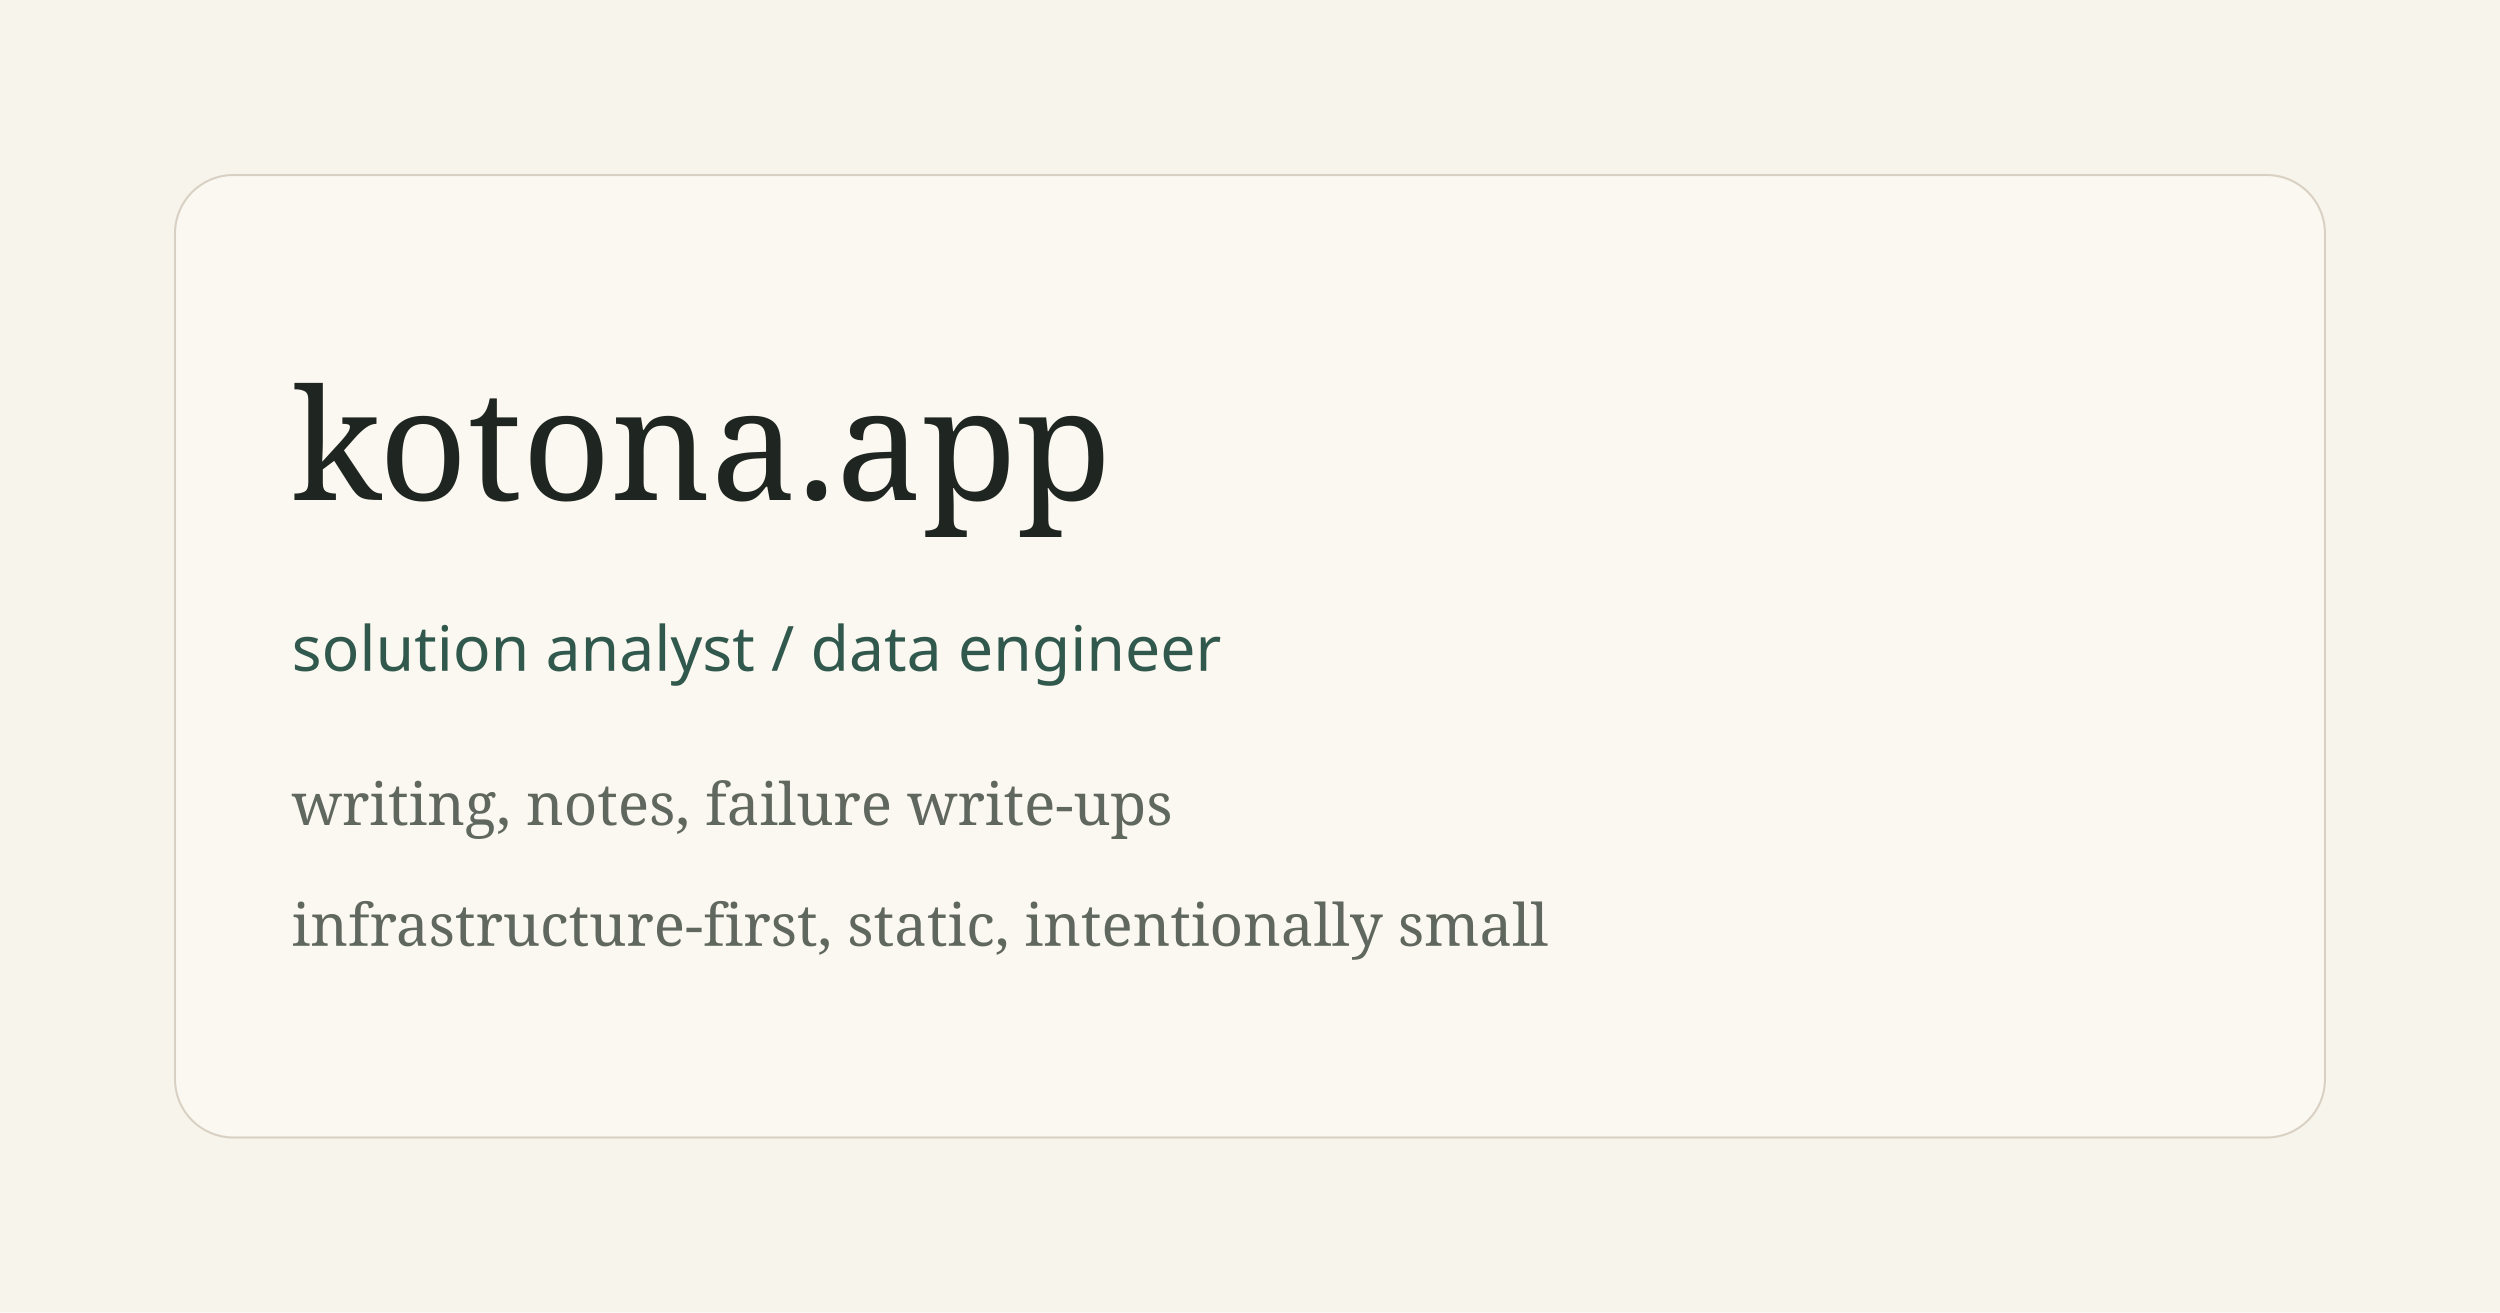
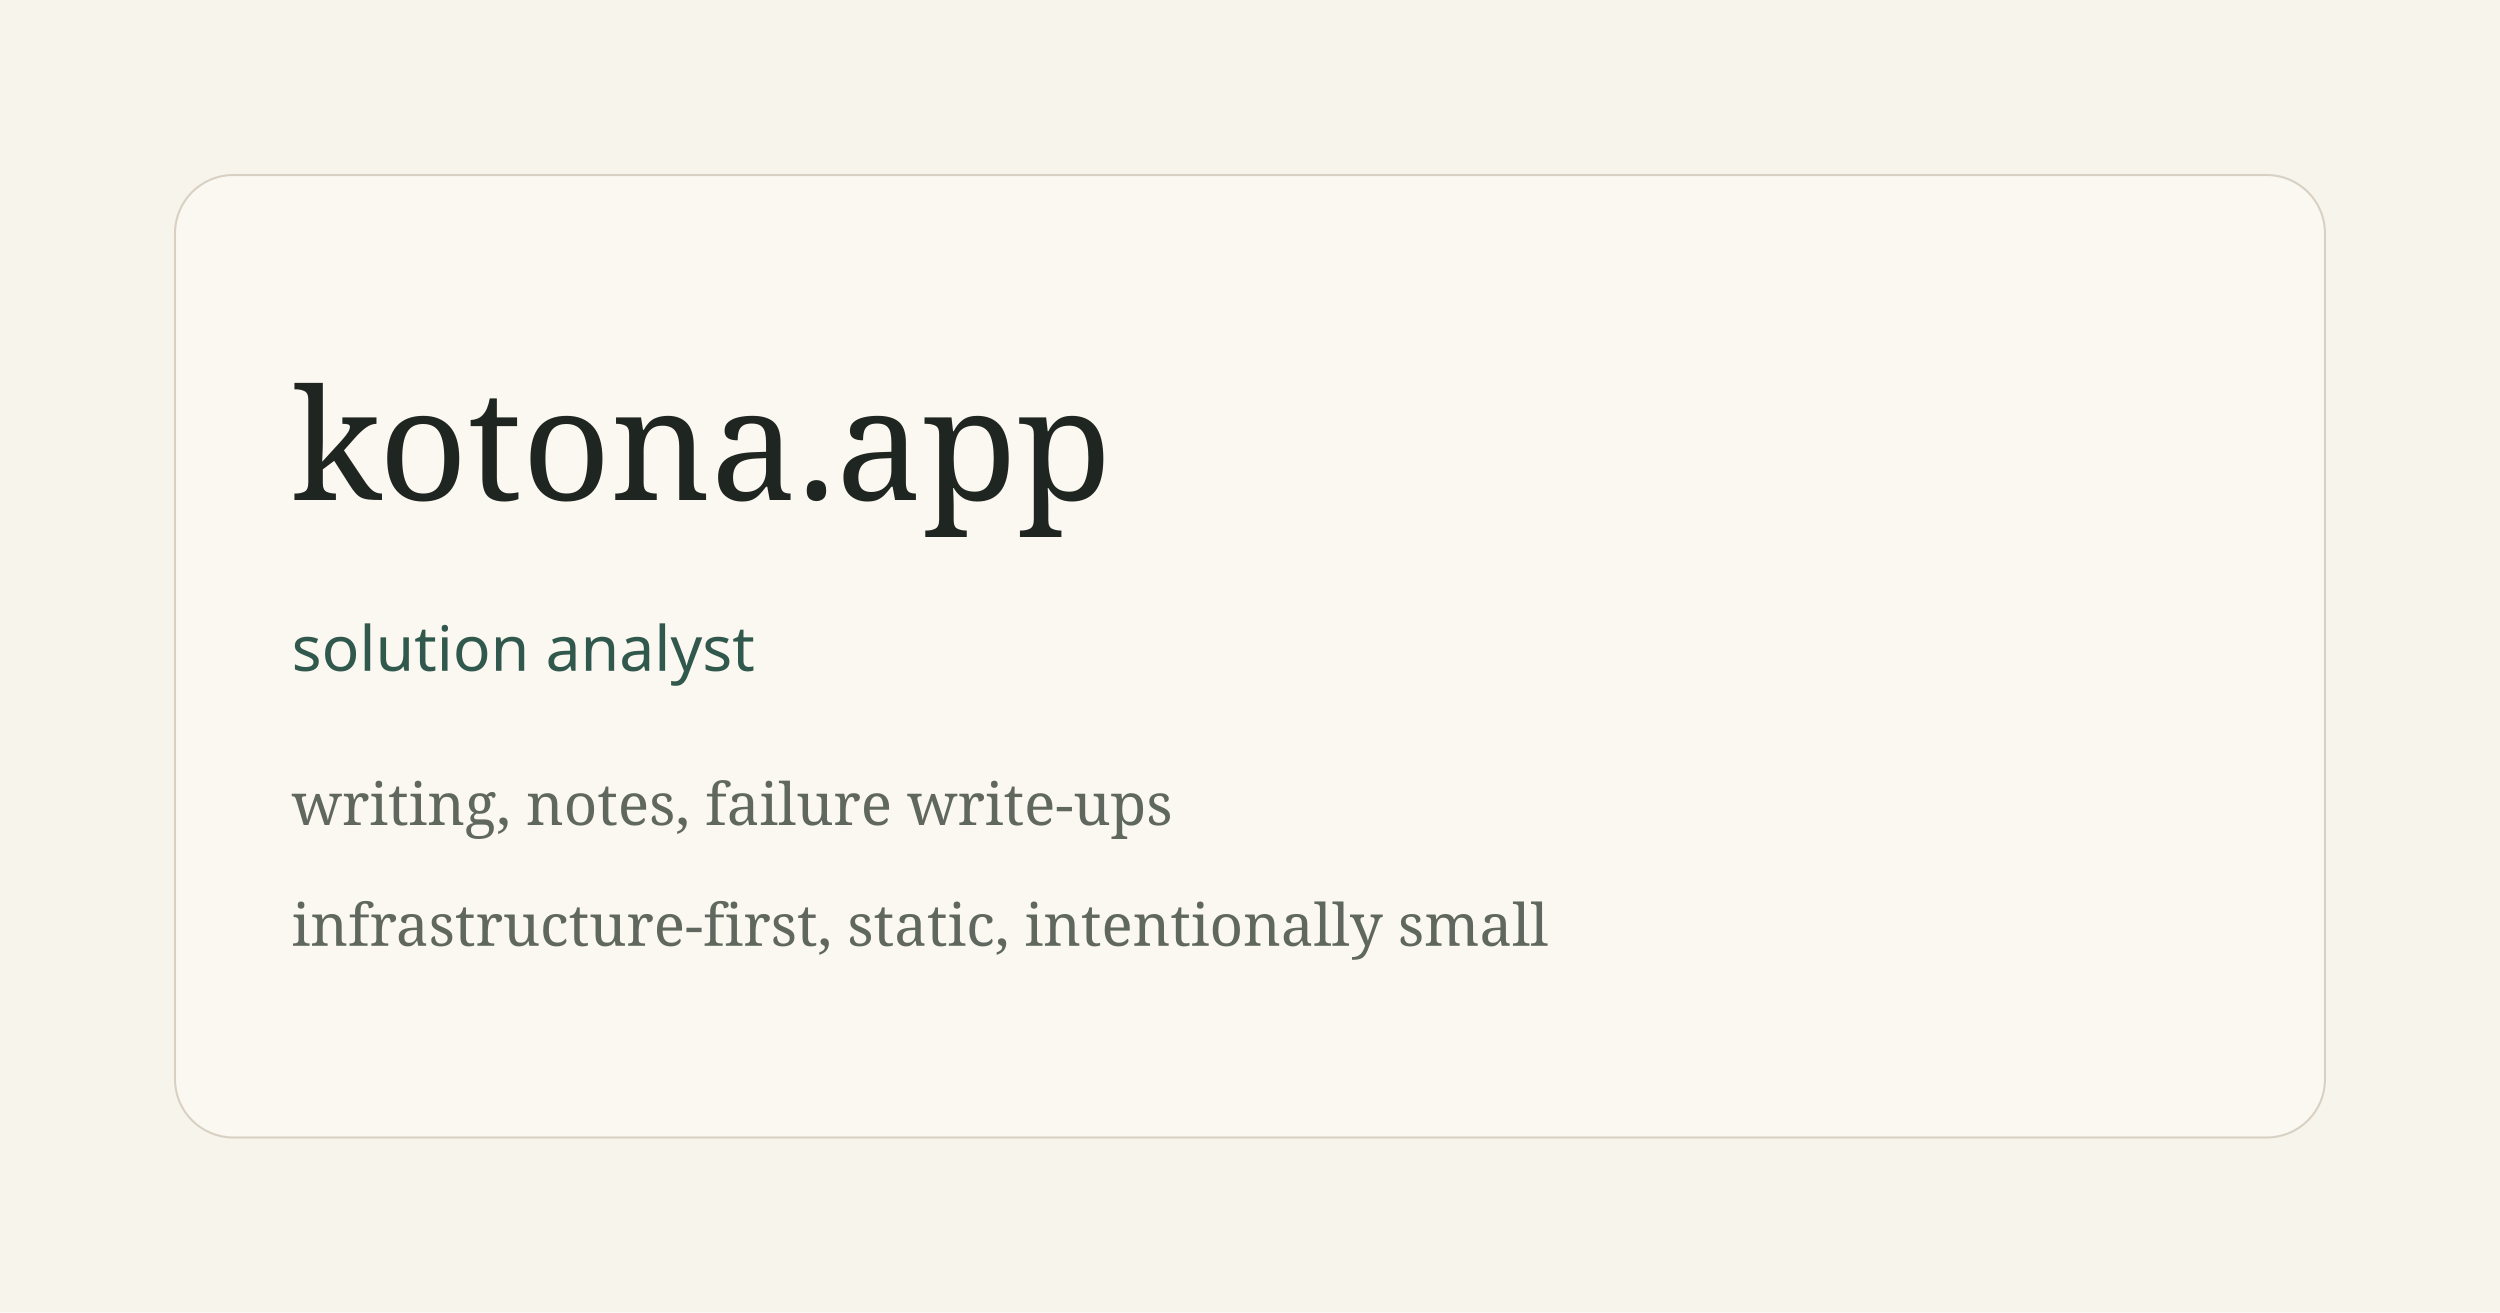
<svg xmlns="http://www.w3.org/2000/svg" viewBox="0 0 1200 630" role="img" aria-labelledby="title desc">
  <rect width="1200" height="630" fill="#f7f4ec" />
  <rect x="84" y="84" width="1032" height="462" rx="28" fill="#fbf8f1" stroke="#d8d0c2" />
  <text x="140" y="240" fill="#1f2520" font-size="74" font-family="Georgia, serif">kotona.app</text>
  <text x="140" y="322" fill="#31584c" font-size="30" font-family="'IBM Plex Sans', 'Avenir Next', sans-serif">
-     solution analyst / data engineer
+     solution analyst
  </text>
  <text x="140" y="396" fill="#5f675f" font-size="28" font-family="Georgia, serif">
    writing, notes, failure write-ups
  </text>
  <text x="140" y="454" fill="#5f675f" font-size="28" font-family="Georgia, serif">
    infrastructure-first, static, intentionally small
  </text>
</svg>
